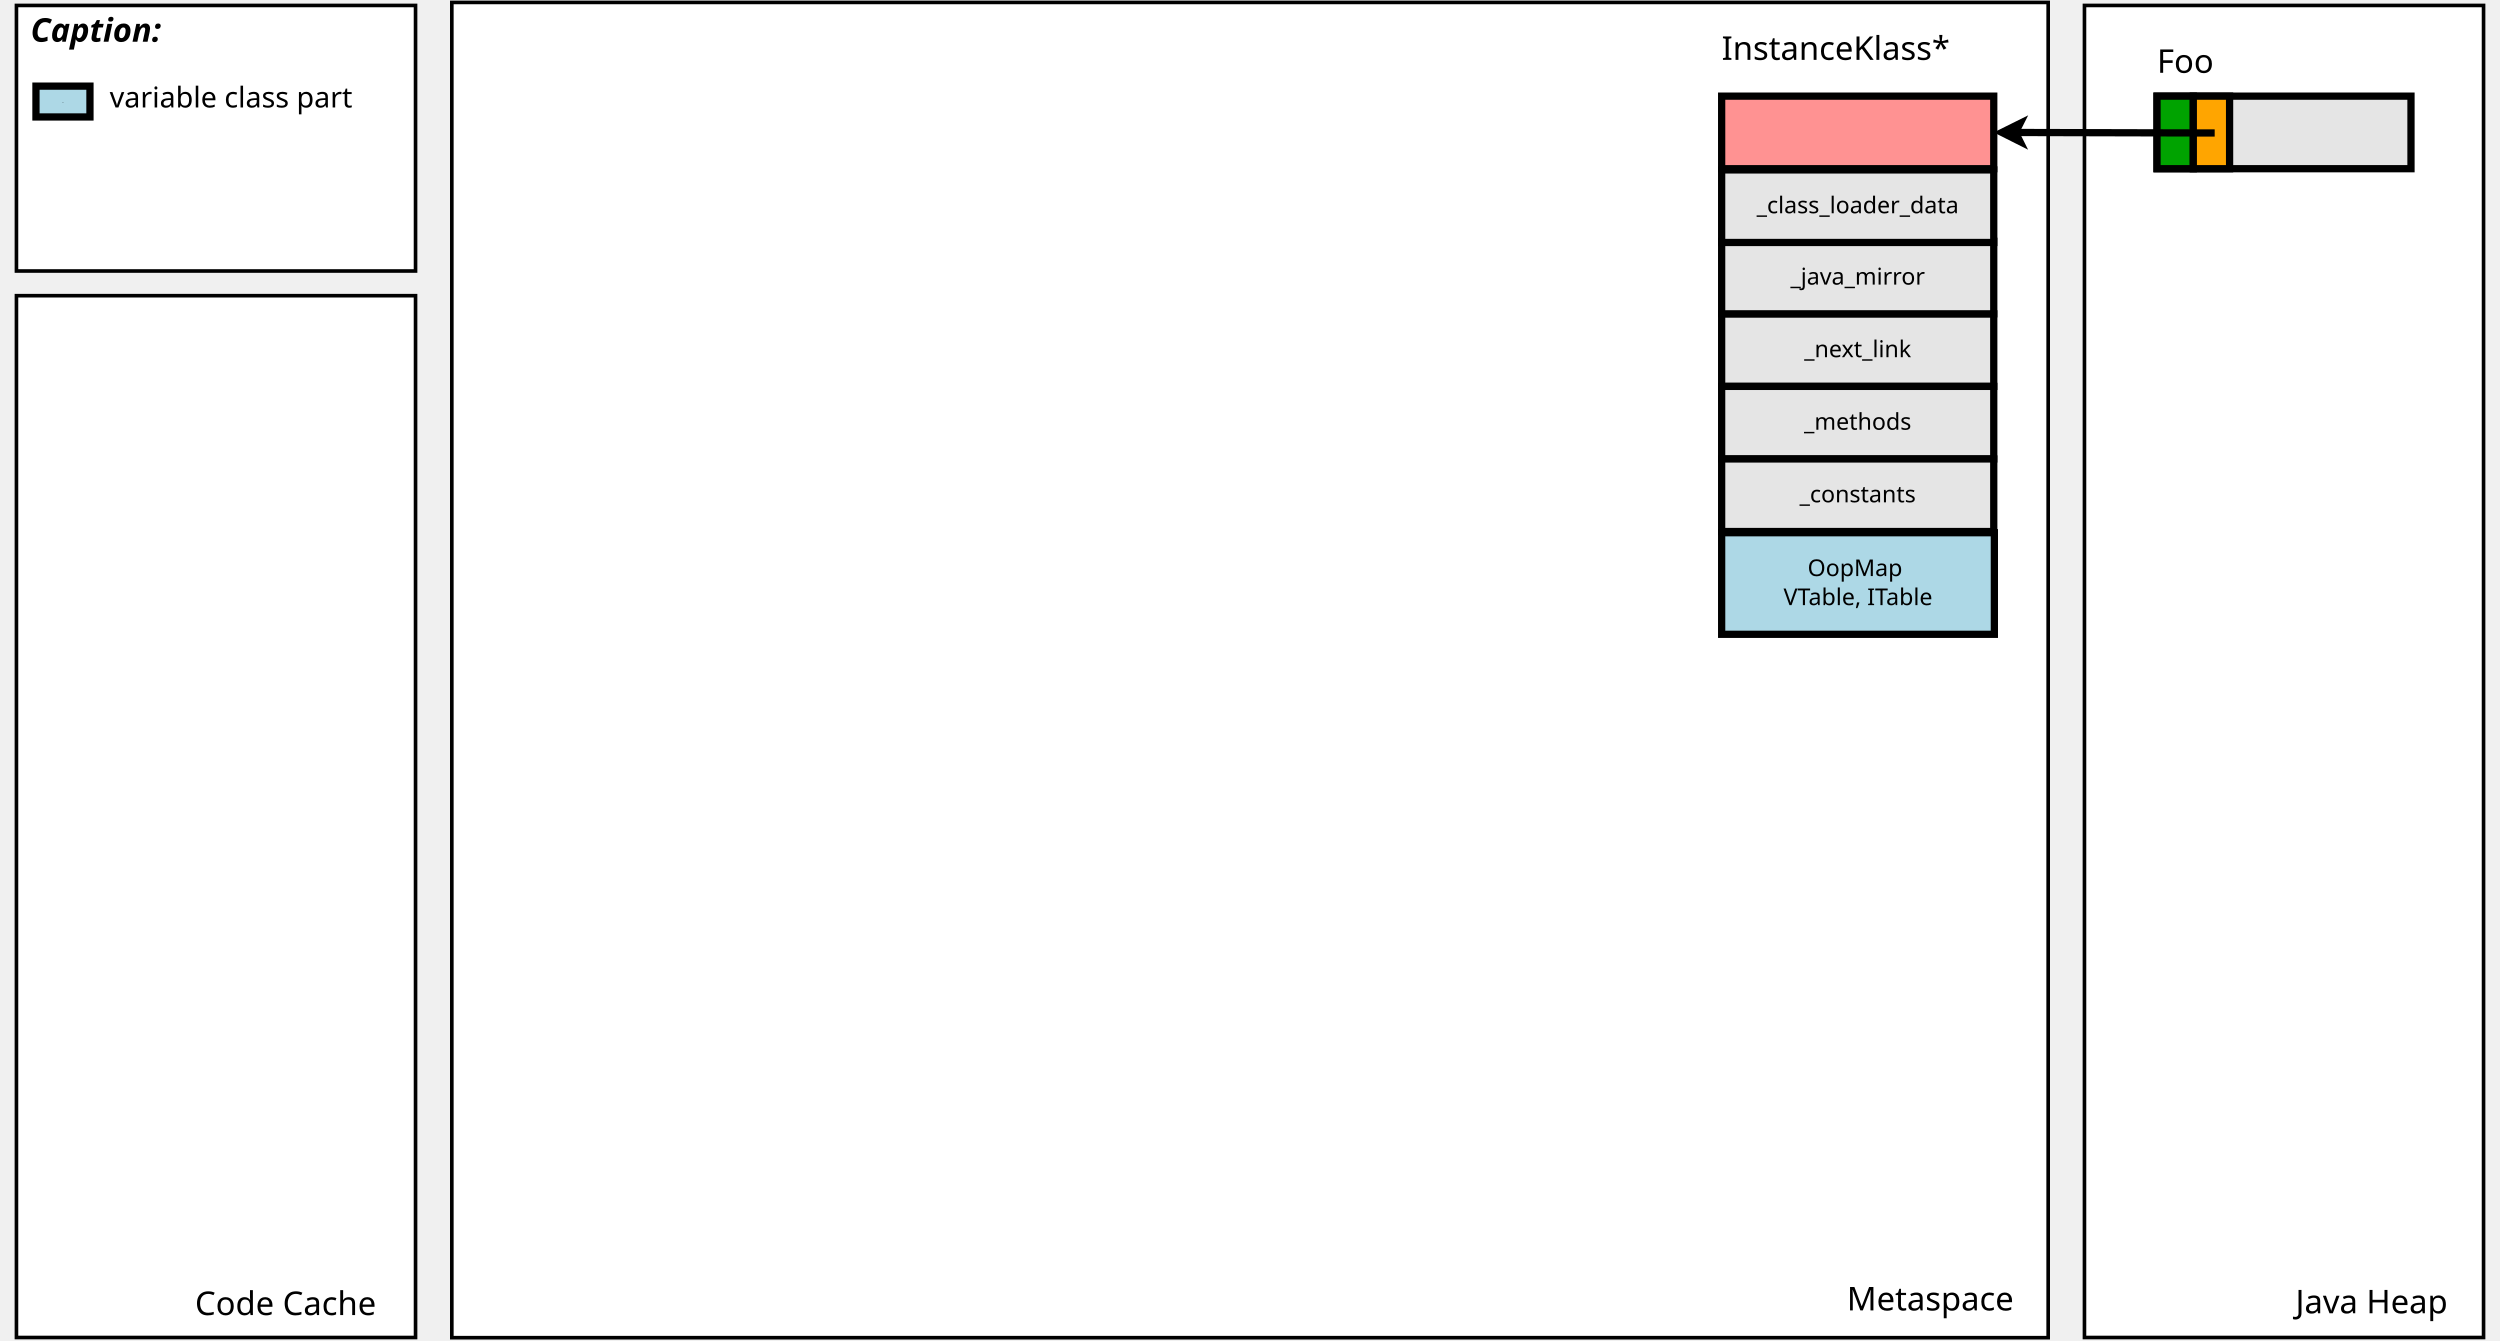
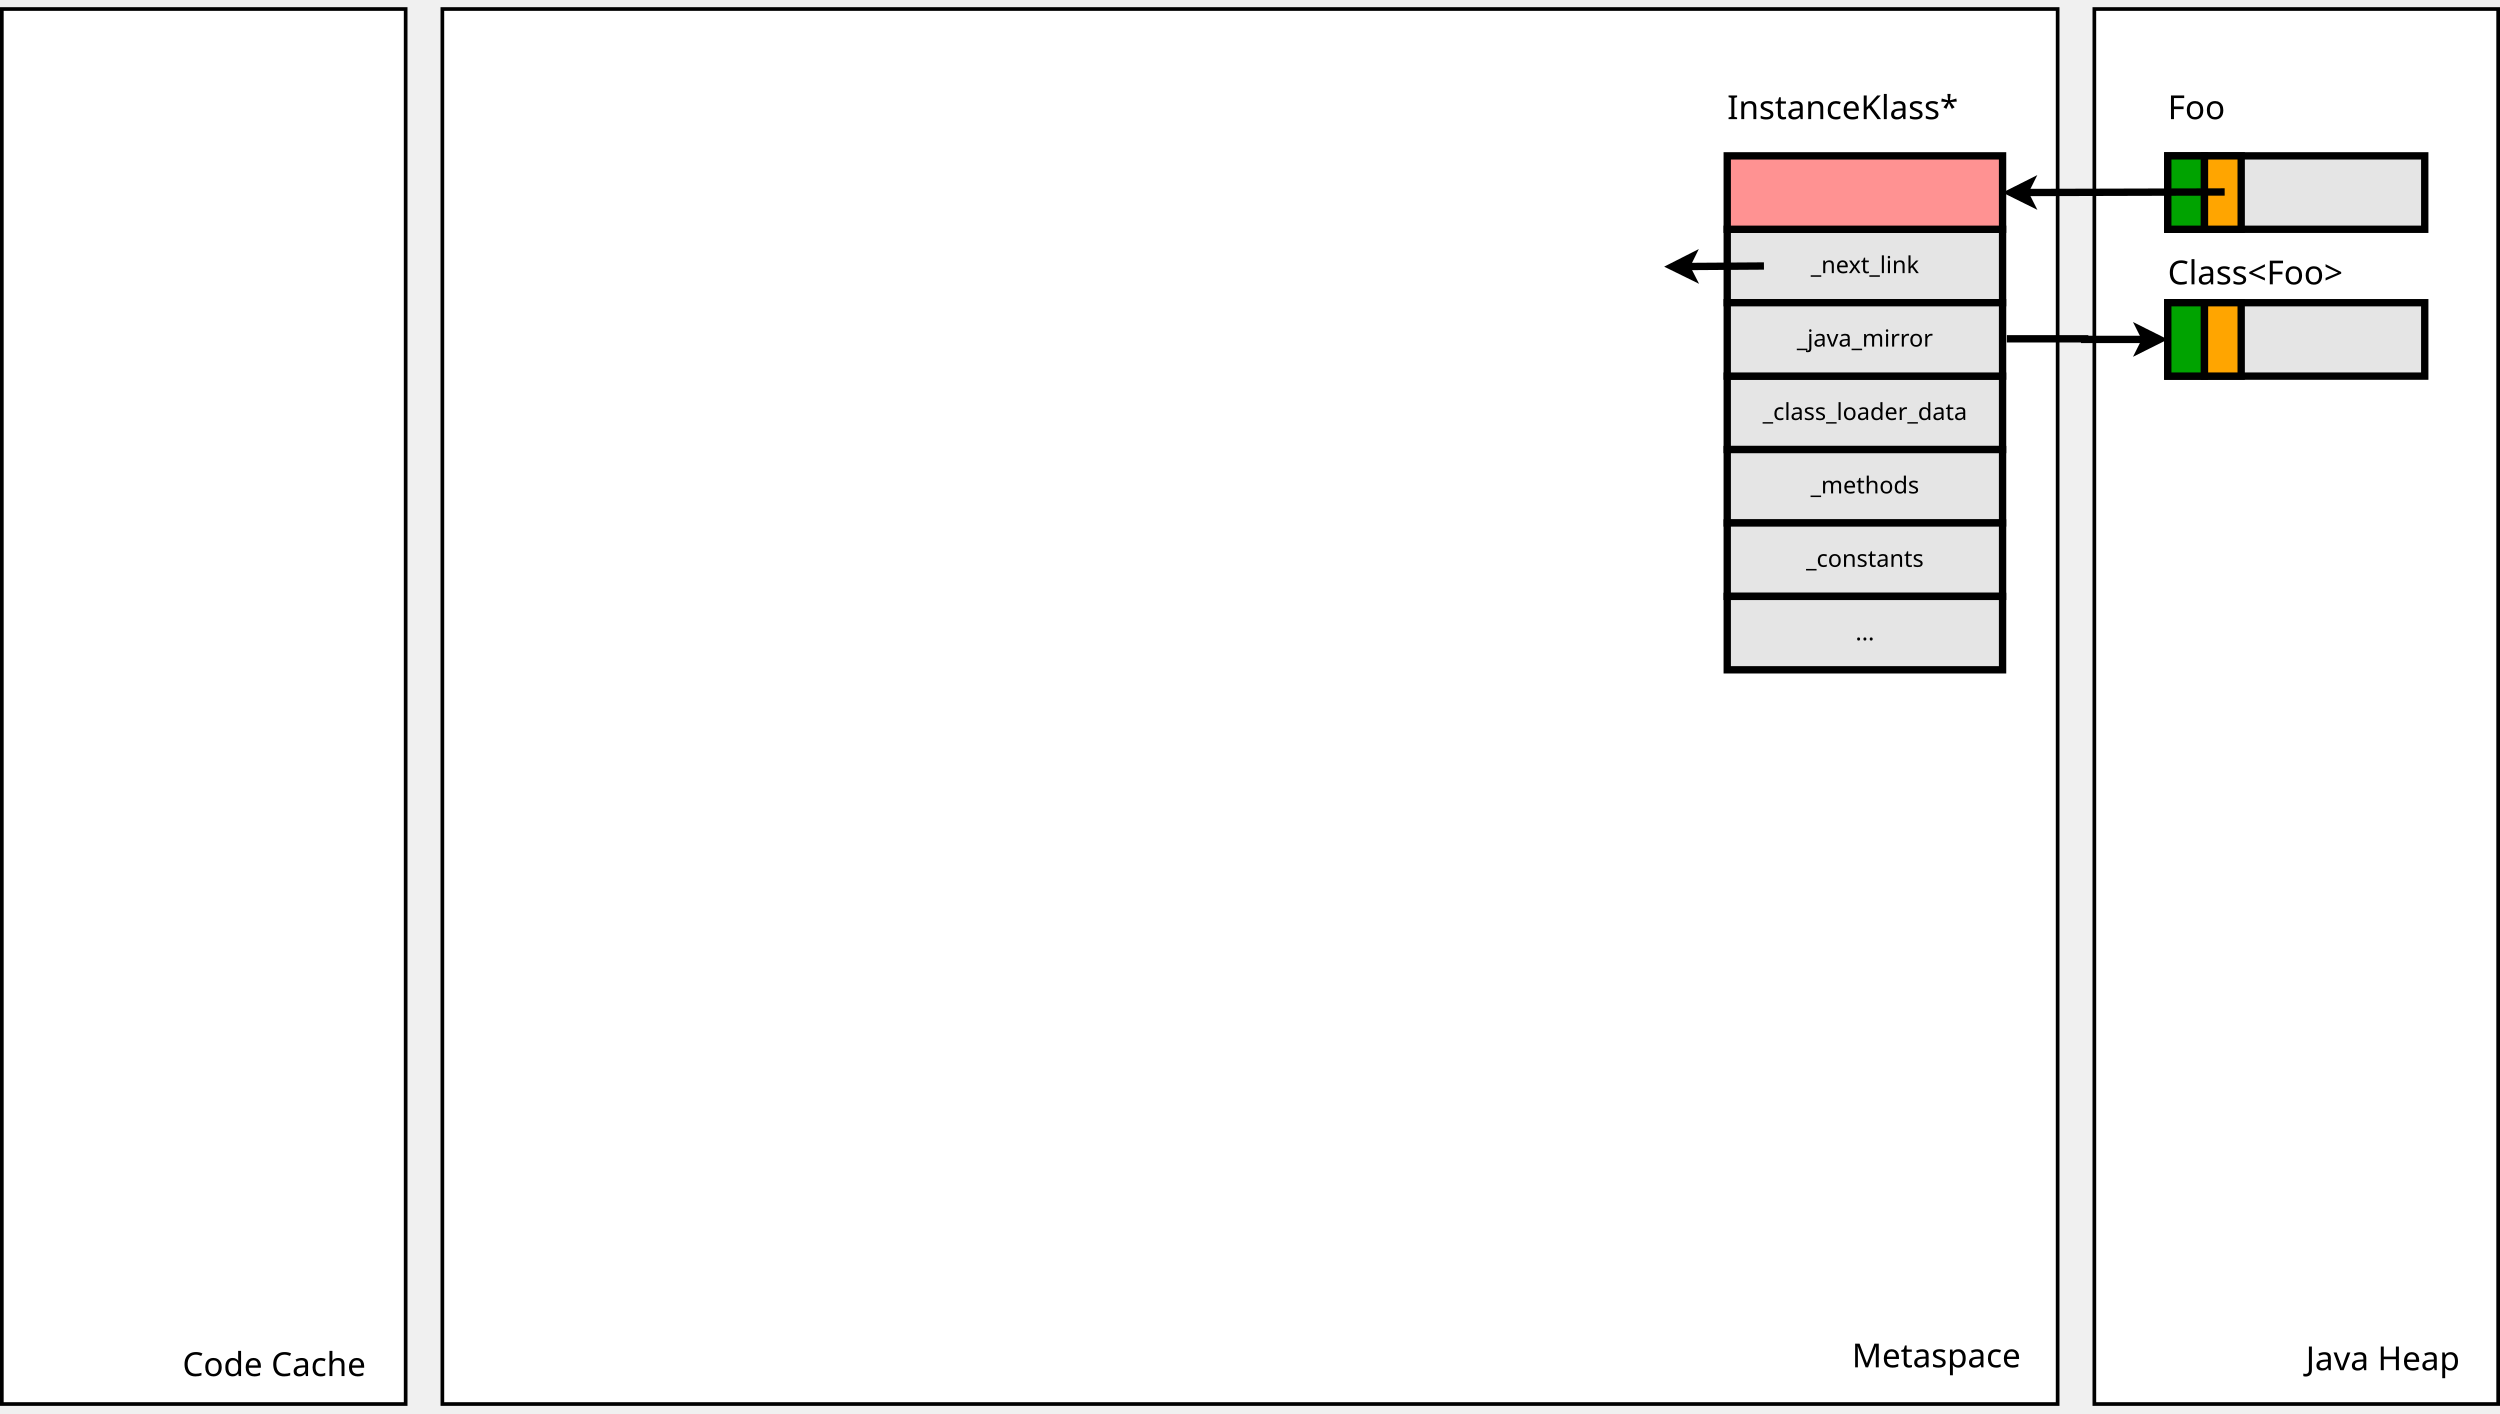
- <svg xmlns="http://www.w3.org/2000/svg" width="69cm" height="37cm" viewBox="-181 -33 1362 739">
+ <svg xmlns="http://www.w3.org/2000/svg" width="69cm" height="39cm" viewBox="-181 -61 1362 762">
  <text font-size="12.8" style="fill: #000000;text-anchor:start;font-family:sans-serif;font-style:normal;font-weight:normal" x="-50" y="280">
    <tspan x="-50" y="280" />
  </text>
-   <text font-size="12.8" style="fill: #000000;text-anchor:start;font-family:sans-serif;font-style:normal;font-weight:normal" x="-70" y="417.154">
-     <tspan x="-70" y="417.154" />
+   <text font-size="12.8" style="fill: #000000;text-anchor:start;font-family:sans-serif;font-style:normal;font-weight:normal" x="-70" y="320">
+     <tspan x="-70" y="320" />
  </text>
  <g>
-     <rect style="fill: #ffffff" x="60" y="-31.662" width="880" height="736.067" />
-     <rect style="fill: none; fill-opacity:0; stroke-width: 2; stroke: #000000" x="60" y="-31.662" width="880" height="736.067" />
-   </g>
-   <text font-size="18.062" style="fill: #000000;text-anchor:start;font-family:sans-serif;font-style:normal;font-weight:normal" x="829.03" y="689.372">
-     <tspan x="829.03" y="689.372">Metaspace</tspan>
-   </text>
-   <g>
-     <rect style="fill: #ffffff" x="-180" y="130" width="220" height="574.306" />
-     <rect style="fill: none; fill-opacity:0; stroke-width: 2; stroke: #000000" x="-180" y="130" width="220" height="574.306" />
-     <text font-size="12.8" style="fill: #000000;text-anchor:middle;font-family:sans-serif;font-style:normal;font-weight:normal" x="-70" y="421.053">
-       <tspan x="-70" y="421.053" />
-     </text>
-   </g>
-   <text font-size="18.062" style="fill: #000000;text-anchor:start;font-family:sans-serif;font-style:normal;font-weight:normal" x="-81.586" y="691.922">
-     <tspan x="-81.586" y="691.922">Code Cache</tspan>
-   </text>
-   <g>
-     <rect style="fill: #ffffff" x="960" y="-30" width="220" height="734.306" />
-     <rect style="fill: none; fill-opacity:0; stroke-width: 2; stroke: #000000" x="960" y="-30" width="220" height="734.306" />
-   </g>
-   <text font-size="18.062" style="fill: #000000;text-anchor:start;font-family:sans-serif;font-style:normal;font-weight:normal" x="1076.35" y="690.958">
-     <tspan x="1076.35" y="690.958">Java Heap</tspan>
-   </text>
-   <g>
-     <rect style="fill: #ffffff" x="-180" y="-30" width="220" height="146.389" />
-     <rect style="fill: none; fill-opacity:0; stroke-width: 2; stroke: #000000" x="-180" y="-30" width="220" height="146.389" />
-     <text font-size="12.8" style="fill: #000000;text-anchor:middle;font-family:sans-serif;font-style:normal;font-weight:normal" x="-70" y="47.094">
-       <tspan x="-70" y="47.094" />
+     <g>
+       <rect style="fill: #ffffff" x="60" y="-60" width="880" height="760" />
+       <rect style="fill: none; fill-opacity:0; stroke-width: 2; stroke: #000000" x="60" y="-60" width="880" height="760" />
+     </g>
+     <text font-size="18.062" style="fill: #000000;text-anchor:start;font-family:sans-serif;font-style:normal;font-weight:normal" x="827.928" y="680">
+       <tspan x="827.928" y="680">Metaspace</tspan>
    </text>
  </g>
  <g>
-     <text font-size="18.062" style="fill: #000000;text-anchor:start;font-family:sans-serif;font-style:normal;font-weight:normal" x="1000" y="7.144">
-       <tspan x="1000" y="7.144">Foo</tspan>
+     <rect style="fill: #ffffff" x="-180" y="-60" width="220" height="760" />
+     <rect style="fill: none; fill-opacity:0; stroke-width: 2; stroke: #000000" x="-180" y="-60" width="220" height="760" />
+     <text font-size="12.8" style="fill: #000000;text-anchor:middle;font-family:sans-serif;font-style:normal;font-weight:normal" x="-70" y="323.9">
+       <tspan x="-70" y="323.9" />
+     </text>
+   </g>
+   <text font-size="18.062" style="fill: #000000;text-anchor:start;font-family:sans-serif;font-style:normal;font-weight:normal" x="-81.586" y="684.757">
+     <tspan x="-81.586" y="684.757">Code Cache</tspan>
+   </text>
+   <g>
+     <g>
+       <rect style="fill: #ffffff" x="960" y="-60" width="220" height="760" />
+       <rect style="fill: none; fill-opacity:0; stroke-width: 2; stroke: #000000" x="960" y="-60" width="220" height="760" />
+     </g>
+     <text font-size="18.062" style="fill: #000000;text-anchor:start;font-family:sans-serif;font-style:normal;font-weight:normal" x="1075.24" y="681.586">
+       <tspan x="1075.24" y="681.586">Java Heap</tspan>
+     </text>
+   </g>
+   <g>
+     <text font-size="18.062" style="fill: #000000;text-anchor:start;font-family:sans-serif;font-style:normal;font-weight:normal" x="1000" y="0">
+       <tspan x="1000" y="0">Foo</tspan>
    </text>
    <g>
      <g>
        <rect style="fill: #e5e5e5" x="1000" y="20" width="140" height="40" />
        <rect style="fill: none; fill-opacity:0; stroke-width: 4; stroke: #000000" x="1000" y="20" width="140" height="40" />
        <text font-size="12.8" style="fill: #000000;text-anchor:middle;font-family:sans-serif;font-style:normal;font-weight:normal" x="1070" y="43.9">
          <tspan x="1070" y="43.9" />
        </text>
      </g>
      <g>
        <rect style="fill: #00a300" x="1000" y="20" width="20" height="40" />
        <rect style="fill: none; fill-opacity:0; stroke-width: 4; stroke: #000000" x="1000" y="20" width="20" height="40" />
        <text font-size="12.8" style="fill: #000000;text-anchor:middle;font-family:sans-serif;font-style:normal;font-weight:normal" x="1010" y="43.9">
          <tspan x="1010" y="43.9" />
        </text>
      </g>
      <g>
        <rect style="fill: #ffa500" x="1020" y="20" width="20" height="40" />
        <rect style="fill: none; fill-opacity:0; stroke-width: 4; stroke: #000000" x="1020" y="20" width="20" height="40" />
        <text font-size="12.8" style="fill: #000000;text-anchor:middle;font-family:sans-serif;font-style:normal;font-weight:normal" x="1030" y="43.9">
          <tspan x="1030" y="43.9" />
        </text>
      </g>
    </g>
  </g>
  <g>
-     <rect style="fill: #e5e5e5" x="760" y="140" width="150" height="40" />
-     <rect style="fill: none; fill-opacity:0; stroke-width: 4; stroke: #000000" x="760" y="140" width="150" height="40" />
-     <text font-size="12.8" style="fill: #000000;text-anchor:middle;font-family:sans-serif;font-style:normal;font-weight:normal" x="835" y="163.9">
-       <tspan x="835" y="163.9">_next_link</tspan>
+     <line style="fill: none; fill-opacity:0; stroke-width: 4; stroke: #000000" x1="1031" y1="39.667" x2="921.972" y2="39.967" />
+     <polygon style="fill: #000000" points="914.472,39.988 924.458,34.96 921.972,39.967 924.486,44.96 " />
+     <polygon style="fill: none; fill-opacity:0; stroke-width: 4; stroke: #000000" points="914.472,39.988 924.458,34.96 921.972,39.967 924.486,44.96 " />
+   </g>
+   <g>
+     <rect style="fill: #e5e5e5" x="760" y="60" width="150" height="40" />
+     <rect style="fill: none; fill-opacity:0; stroke-width: 4; stroke: #000000" x="760" y="60" width="150" height="40" />
+     <text font-size="12.8" style="fill: #000000;text-anchor:middle;font-family:sans-serif;font-style:normal;font-weight:normal" x="835" y="83.9">
+       <tspan x="835" y="83.9">_next_link</tspan>
    </text>
  </g>
  <g>
    <rect style="fill: #ff9292" x="760" y="20" width="150" height="40" />
    <rect style="fill: none; fill-opacity:0; stroke-width: 4; stroke: #000000" x="760" y="20" width="150" height="40" />
    <text font-size="12.8" style="fill: #000000;text-anchor:middle;font-family:sans-serif;font-style:normal;font-weight:normal" x="835" y="43.9">
      <tspan x="835" y="43.9" />
+     </text>
+   </g>
+   <g>
+     <rect style="fill: #e5e5e5" x="760" y="140" width="150" height="40" />
+     <rect style="fill: none; fill-opacity:0; stroke-width: 4; stroke: #000000" x="760" y="140" width="150" height="40" />
+     <text font-size="12.8" style="fill: #000000;text-anchor:middle;font-family:sans-serif;font-style:normal;font-weight:normal" x="835" y="163.9">
+       <tspan x="835" y="163.9">_class_loader_data</tspan>
    </text>
  </g>
  <g>
    <rect style="fill: #e5e5e5" x="760" y="180" width="150" height="40" />
    <rect style="fill: none; fill-opacity:0; stroke-width: 4; stroke: #000000" x="760" y="180" width="150" height="40" />
    <text font-size="12.8" style="fill: #000000;text-anchor:middle;font-family:sans-serif;font-style:normal;font-weight:normal" x="835" y="203.9">
      <tspan x="835" y="203.9">_methods</tspan>
    </text>
  </g>
  <g>
    <rect style="fill: #e5e5e5" x="760" y="220" width="150" height="40" />
    <rect style="fill: none; fill-opacity:0; stroke-width: 4; stroke: #000000" x="760" y="220" width="150" height="40" />
    <text font-size="12.8" style="fill: #000000;text-anchor:middle;font-family:sans-serif;font-style:normal;font-weight:normal" x="835" y="243.9">
      <tspan x="835" y="243.9">_constants</tspan>
    </text>
  </g>
  <g>
    <rect style="fill: #e5e5e5" x="760" y="100" width="150" height="40" />
    <rect style="fill: none; fill-opacity:0; stroke-width: 4; stroke: #000000" x="760" y="100" width="150" height="40" />
    <text font-size="12.8" style="fill: #000000;text-anchor:middle;font-family:sans-serif;font-style:normal;font-weight:normal" x="835" y="123.9">
      <tspan x="835" y="123.9">_java_mirror</tspan>
    </text>
  </g>
-   <text font-size="18.062" style="fill: #000000;text-anchor:start;font-family:sans-serif;font-style:normal;font-weight:normal" x="760" y="0">
-     <tspan x="760" y="0">InstanceKlass*</tspan>
+   <g>
+     <rect style="fill: #e5e5e5" x="760" y="260" width="150" height="40" />
+     <rect style="fill: none; fill-opacity:0; stroke-width: 4; stroke: #000000" x="760" y="260" width="150" height="40" />
+     <text font-size="12.8" style="fill: #000000;text-anchor:middle;font-family:sans-serif;font-style:normal;font-weight:normal" x="835" y="283.9">
+       <tspan x="835" y="283.9">...</tspan>
+     </text>
+   </g>
+   <text font-size="18.062" style="fill: #000000;text-anchor:start;font-family:sans-serif;font-style:normal;font-weight:normal" x="760" y="-1.15463e-13">
+     <tspan x="760" y="-1.15463e-13">InstanceKlass*</tspan>
  </text>
-   <text font-size="12.8" style="fill: #000000;text-anchor:start;font-family:sans-serif;font-style:normal;font-weight:normal" x="835" y="160">
-     <tspan x="835" y="160" />
+   <text font-size="12.8" style="fill: #000000;text-anchor:start;font-family:sans-serif;font-style:normal;font-weight:normal" x="835" y="80">
+     <tspan x="835" y="80" />
  </text>
  <g>
-     <rect style="fill: #e5e5e5" x="760" y="60.667" width="150" height="40" />
-     <rect style="fill: none; fill-opacity:0; stroke-width: 4; stroke: #000000" x="760" y="60.667" width="150" height="40" />
-     <text font-size="12.8" style="fill: #000000;text-anchor:middle;font-family:sans-serif;font-style:normal;font-weight:normal" x="835" y="84.567">
-       <tspan x="835" y="84.567">_class_loader_data</tspan>
+     <line style="fill: none; fill-opacity:0; stroke-width: 4; stroke: #000000" x1="780" y1="80" x2="737.61" y2="80.281" />
+     <polygon style="fill: #000000" points="730.11,80.33 740.076,75.264 737.61,80.281 740.143,85.264 " />
+     <polygon style="fill: none; fill-opacity:0; stroke-width: 4; stroke: #000000" points="730.11,80.33 740.076,75.264 737.61,80.281 740.143,85.264 " />
+   </g>
+   <g>
+     <polyline style="fill: none; fill-opacity:0; stroke-width: 4; stroke: #000000" points="912.333,119.667 954.734,119.667 954.734,120 988.028,120 " />
+     <polygon style="fill: #000000" points="995.528,120 985.528,125 988.028,120 985.528,115 " />
+     <polygon style="fill: none; fill-opacity:0; stroke-width: 4; stroke: #000000" points="995.528,120 985.528,125 988.028,120 985.528,115 " />
+   </g>
+   <g>
+     <g>
+       <g>
+         <rect style="fill: #e5e5e5" x="1000" y="100" width="140" height="40" />
+         <rect style="fill: none; fill-opacity:0; stroke-width: 4; stroke: #000000" x="1000" y="100" width="140" height="40" />
+         <text font-size="12.8" style="fill: #000000;text-anchor:middle;font-family:sans-serif;font-style:normal;font-weight:normal" x="1070" y="123.9">
+           <tspan x="1070" y="123.9" />
+         </text>
+       </g>
+       <g>
+         <rect style="fill: #00a300" x="1000" y="100" width="20" height="40" />
+         <rect style="fill: none; fill-opacity:0; stroke-width: 4; stroke: #000000" x="1000" y="100" width="20" height="40" />
+         <text font-size="12.8" style="fill: #000000;text-anchor:middle;font-family:sans-serif;font-style:normal;font-weight:normal" x="1010" y="123.9">
+           <tspan x="1010" y="123.9" />
+         </text>
+       </g>
+       <g>
+         <rect style="fill: #ffa500" x="1020" y="100" width="20" height="40" />
+         <rect style="fill: none; fill-opacity:0; stroke-width: 4; stroke: #000000" x="1020" y="100" width="20" height="40" />
+         <text font-size="12.8" style="fill: #000000;text-anchor:middle;font-family:sans-serif;font-style:normal;font-weight:normal" x="1030" y="123.9">
+           <tspan x="1030" y="123.9" />
+         </text>
+       </g>
+     </g>
+     <text font-size="18.062" style="fill: #000000;text-anchor:start;font-family:sans-serif;font-style:normal;font-weight:normal" x="1000" y="90">
+       <tspan x="1000" y="90">Class&lt;Foo&gt;</tspan>
    </text>
  </g>
-   <g>
-     <line style="fill: none; fill-opacity:0; stroke-width: 4; stroke: #000000" x1="1031.79" y1="40.314" x2="921.972" y2="40.031" />
-     <polygon style="fill: #000000" points="914.472,40.011 924.485,35.037 921.972,40.031 924.459,45.037 " />
-     <polygon style="fill: none; fill-opacity:0; stroke-width: 4; stroke: #000000" points="914.472,40.011 924.485,35.037 921.972,40.031 924.459,45.037 " />
-   </g>
-   <g>
-     <rect style="fill: #add8e6" x="760" y="260.666" width="150.333" height="56" />
-     <rect style="fill: none; fill-opacity:0; stroke-width: 4; stroke: #000000" x="760" y="260.666" width="150.333" height="56" />
-     <text font-size="12.8" style="fill: #000000;text-anchor:middle;font-family:sans-serif;font-style:normal;font-weight:normal" x="835.167" y="284.566">
-       <tspan x="835.167" y="284.566">OopMap</tspan>
-       <tspan x="835.167" y="300.566">VTable, ITable</tspan>
-     </text>
-   </g>
-   <g>
-     <text font-size="18.062" style="fill: #000000;text-anchor:start;font-family:sans-serif;font-style:italic;font-weight:700" x="-172.205" y="-10">
-       <tspan x="-172.205" y="-10">Caption:</tspan>
-     </text>
-     <g>
-       <g>
-         <rect style="fill: #add8e6" x="-169.247" y="14.481" width="29.771" height="16.997" />
-         <rect style="fill: none; fill-opacity:0; stroke-width: 4; stroke: #000000" x="-169.247" y="14.481" width="29.771" height="16.997" />
-         <text font-size="1.6" style="fill: #000000;text-anchor:middle;font-family:sans-serif;font-style:normal;font-weight:normal" x="-154.361" y="23.48">
-           <tspan x="-154.361" y="23.48">...</tspan>
-         </text>
-       </g>
-       <text font-size="15.804" style="fill: #000000;text-anchor:start;font-family:sans-serif;font-style:normal;font-weight:normal" x="-128.587" y="26.238">
-         <tspan x="-128.587" y="26.238">variable class part</tspan>
-       </text>
-       <text font-size="12.8" style="fill: #000000;text-anchor:start;font-family:sans-serif;font-style:normal;font-weight:normal" x="-102.383" y="14.447">
-         <tspan x="-102.383" y="14.447" />
-       </text>
-     </g>
-   </g>
</svg>
